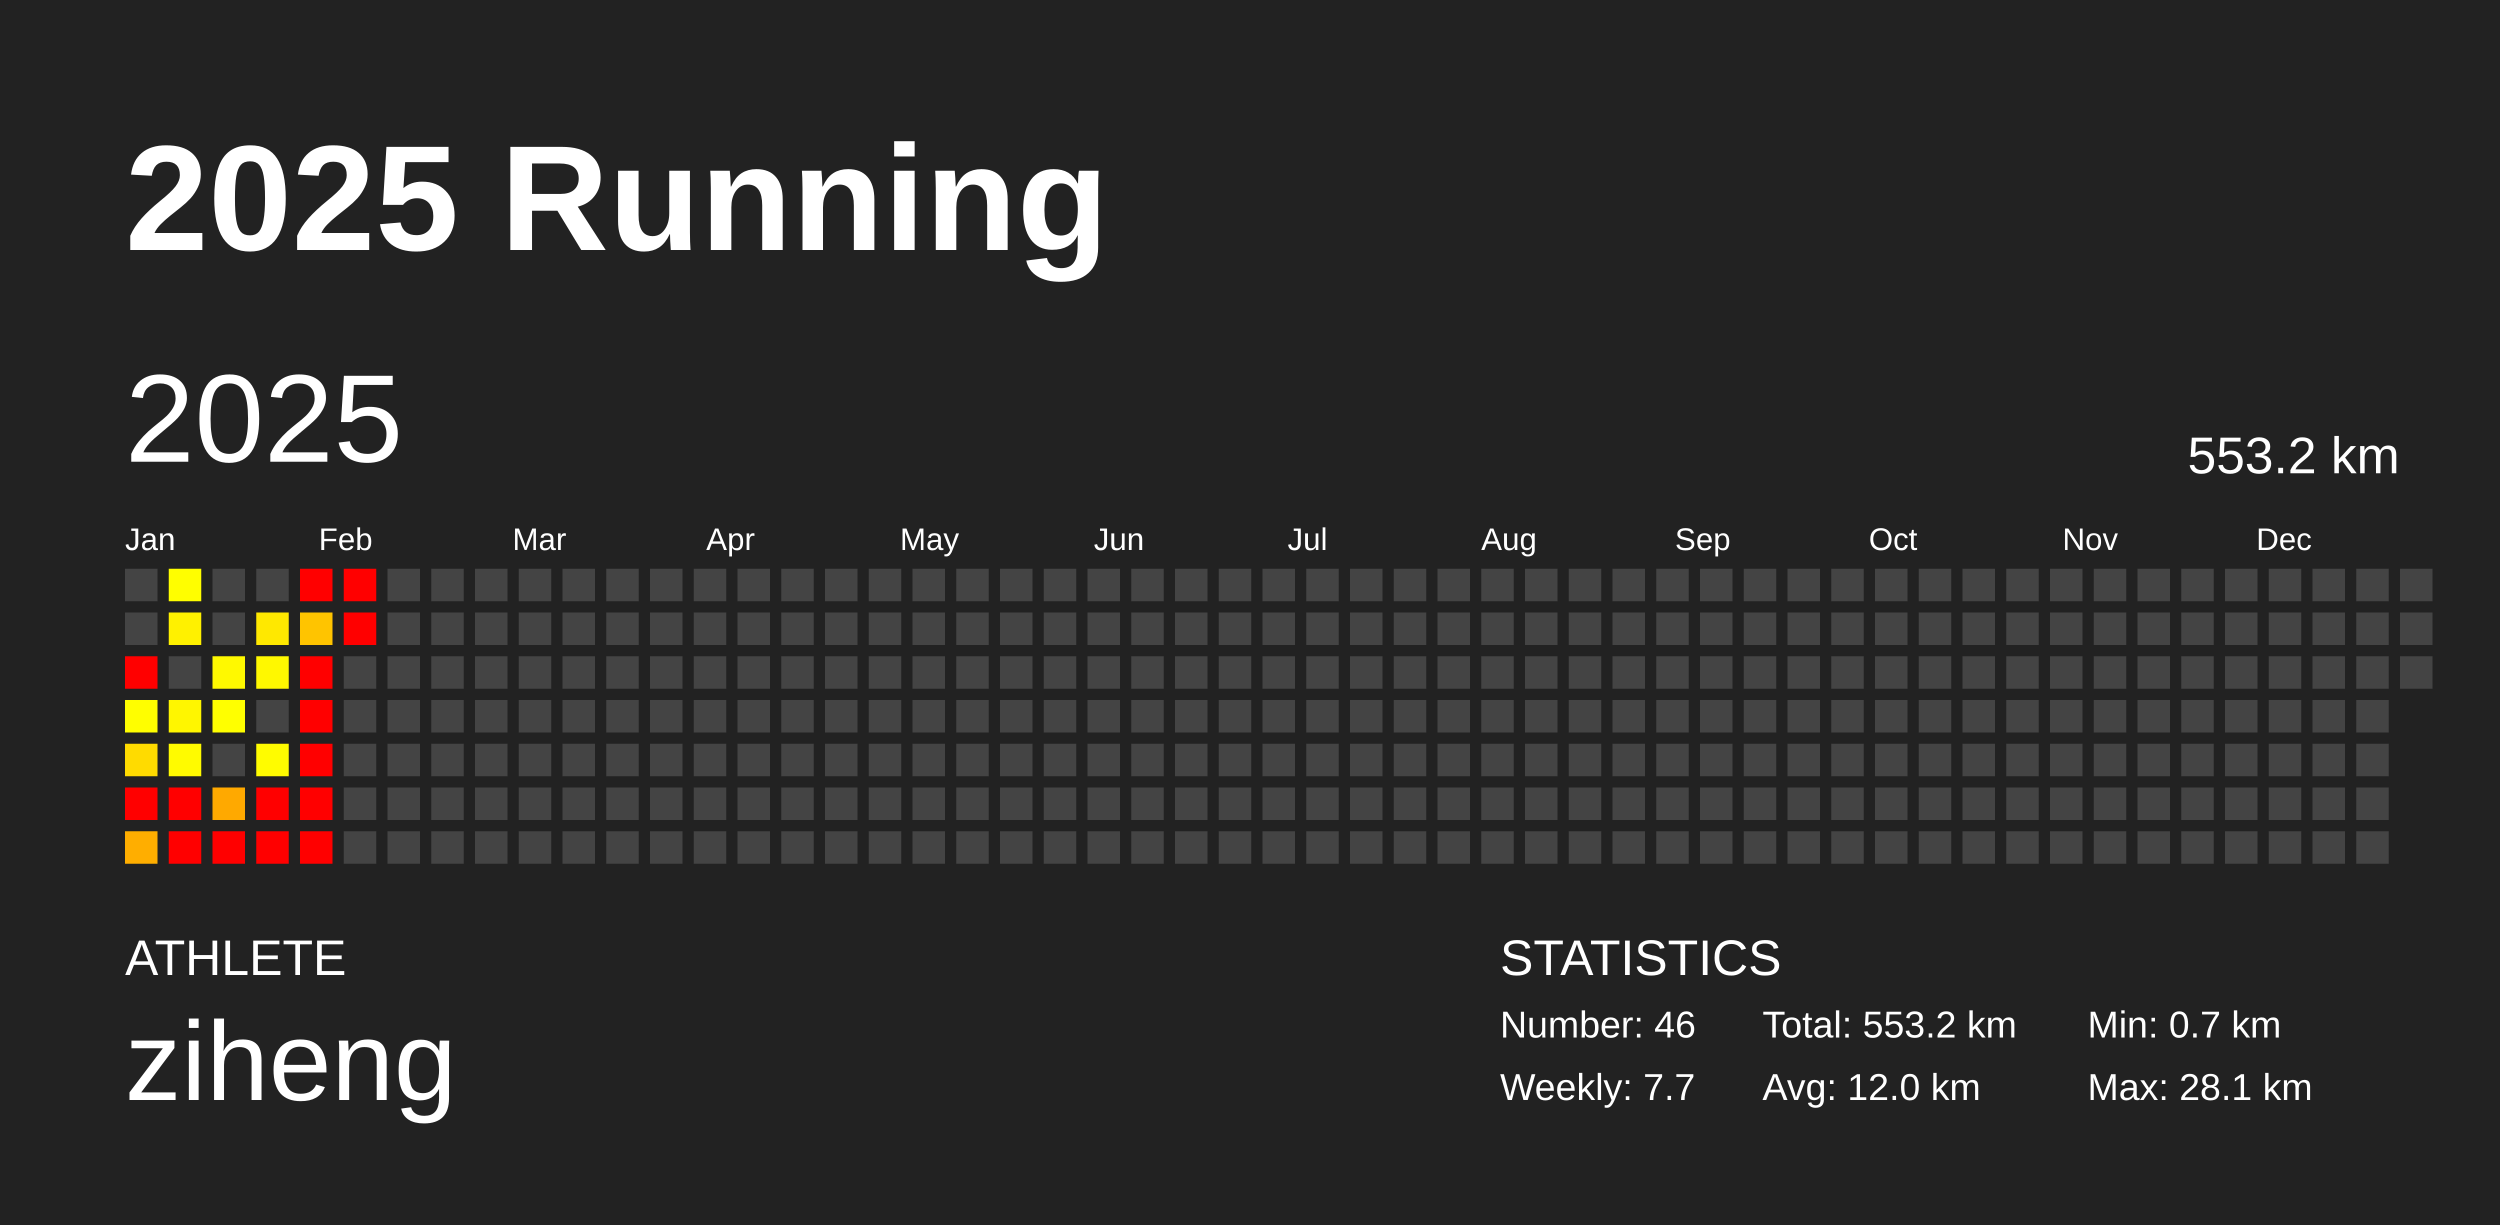
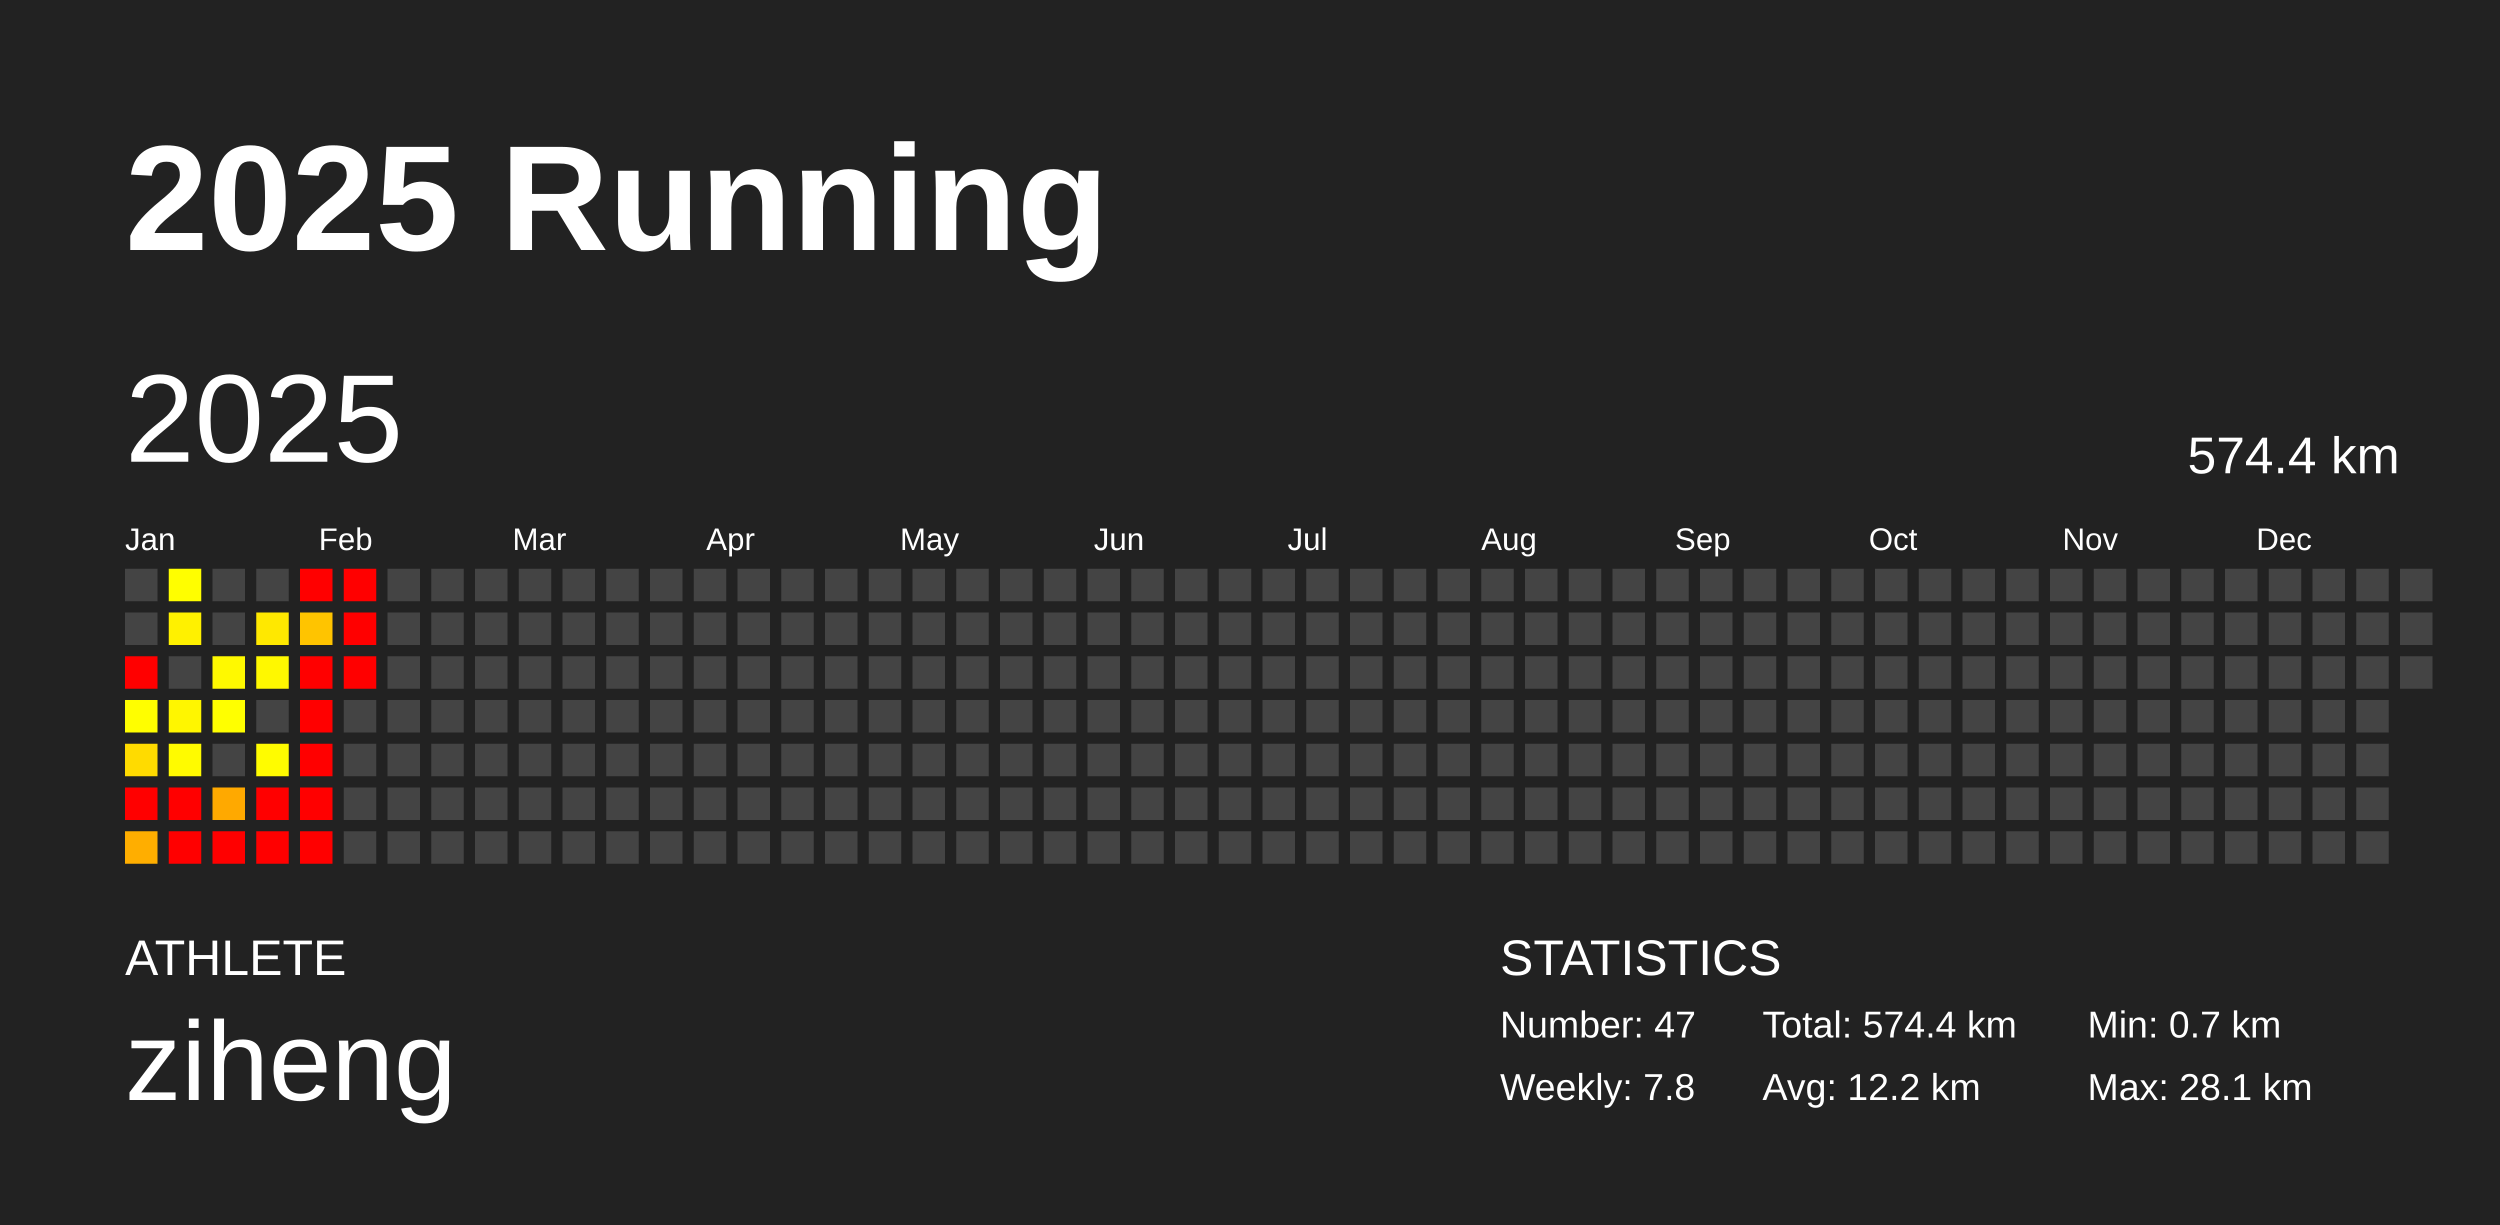
<svg xmlns="http://www.w3.org/2000/svg" baseProfile="full" height="98mm" version="1.1" viewBox="0,0,200,98" width="200mm">
  <defs />
  <rect fill="#222222" height="98" width="200" x="0" y="0" />
  <text fill="#FFFFFF" style="font-size:12px; font-family:Arial; font-weight:bold;" x="10" y="20">2025 Running</text>
  <text fill="#FFFFFF" style="font-size:4px; font-family:Arial" x="10" y="78">ATHLETE</text>
  <text fill="#FFFFFF" style="font-size:9px; font-family:Arial" x="10" y="88">ziheng</text>
  <text fill="#FFFFFF" style="font-size:4px; font-family:Arial" x="120" y="78">STATISTICS</text>
-   <text fill="#FFFFFF" style="font-size:3px; font-family:Arial" x="120" y="83">Number: 46</text>
-   <text fill="#FFFFFF" style="font-size:3px; font-family:Arial" x="120" y="88">Weekly: 7.7</text>
-   <text fill="#FFFFFF" style="font-size:3px; font-family:Arial" x="141" y="83">Total: 553.2 km</text>
-   <text fill="#FFFFFF" style="font-size:3px; font-family:Arial" x="141" y="88">Avg: 12.0 km</text>
+   <text fill="#FFFFFF" style="font-size:3px; font-family:Arial" x="120" y="83">Number: 47</text>
+   <text fill="#FFFFFF" style="font-size:3px; font-family:Arial" x="120" y="88">Weekly: 7.8</text>
+   <text fill="#FFFFFF" style="font-size:3px; font-family:Arial" x="141" y="83">Total: 574.4 km</text>
+   <text fill="#FFFFFF" style="font-size:3px; font-family:Arial" x="141" y="88">Avg: 12.2 km</text>
  <text fill="#FFFFFF" style="font-size:3px; font-family:Arial" x="167" y="83">Min: 0.7 km</text>
  <text fill="#FFFFFF" style="font-size:3px; font-family:Arial" x="167" y="88">Max: 28.1 km</text>
  <text dominant-baseline="hanging" fill="#FFFFFF" style="font-size:10.0px; font-family:Arial;" x="10" y="30">2025</text>
-   <text dominant-baseline="hanging" fill="#FFFFFF" style="font-size:4.125px; font-family:Arial;" x="175" y="35">553.2 km</text>
+   <text dominant-baseline="hanging" fill="#FFFFFF" style="font-size:4.125px; font-family:Arial;" x="175" y="35">574.4 km</text>
  <text fill="#FFFFFF" style="font-size:2.5px; font-family:Arial" x="10.0" y="44">Jan</text>
  <text fill="#FFFFFF" style="font-size:2.5px; font-family:Arial" x="25.5" y="44">Feb</text>
  <text fill="#FFFFFF" style="font-size:2.5px; font-family:Arial" x="41.0" y="44">Mar</text>
  <text fill="#FFFFFF" style="font-size:2.5px; font-family:Arial" x="56.5" y="44">Apr</text>
  <text fill="#FFFFFF" style="font-size:2.5px; font-family:Arial" x="72.0" y="44">May</text>
  <text fill="#FFFFFF" style="font-size:2.5px; font-family:Arial" x="87.5" y="44">Jun</text>
  <text fill="#FFFFFF" style="font-size:2.5px; font-family:Arial" x="103.0" y="44">Jul</text>
  <text fill="#FFFFFF" style="font-size:2.5px; font-family:Arial" x="118.5" y="44">Aug</text>
  <text fill="#FFFFFF" style="font-size:2.5px; font-family:Arial" x="134.0" y="44">Sep</text>
  <text fill="#FFFFFF" style="font-size:2.5px; font-family:Arial" x="149.5" y="44">Oct</text>
  <text fill="#FFFFFF" style="font-size:2.5px; font-family:Arial" x="165.0" y="44">Nov</text>
  <text fill="#FFFFFF" style="font-size:2.5px; font-family:Arial" x="180.5" y="44">Dec</text>
  <rect fill="#444444" height="2.6" width="2.6" x="10.0" y="45.5" />
  <rect fill="#444444" height="2.6" width="2.6" x="10.0" y="49.0" />
  <rect fill="red" height="2.6" width="2.6" x="10.0" y="52.5" />
  <rect fill="#fffe00" height="2.6" width="2.6" x="10.0" y="56.0" />
  <rect fill="#ffdb00" height="2.6" width="2.6" x="10.0" y="59.5" />
  <rect fill="red" height="2.6" width="2.6" x="10.0" y="63.0" />
  <rect fill="#ffae00" height="2.6" width="2.6" x="10.0" y="66.5" />
  <rect fill="#fffe00" height="2.6" width="2.6" x="13.5" y="45.5" />
  <rect fill="#fff100" height="2.6" width="2.6" x="13.5" y="49.0" />
  <rect fill="#444444" height="2.6" width="2.6" x="13.5" y="52.5" />
  <rect fill="#fff600" height="2.6" width="2.6" x="13.5" y="56.0" />
  <rect fill="#fffb00" height="2.6" width="2.6" x="13.5" y="59.5" />
  <rect fill="red" height="2.6" width="2.6" x="13.5" y="63.0" />
  <rect fill="red" height="2.6" width="2.6" x="13.5" y="66.5" />
  <rect fill="#444444" height="2.6" width="2.6" x="17.0" y="45.5" />
  <rect fill="#444444" height="2.6" width="2.6" x="17.0" y="49.0" />
  <rect fill="#fff900" height="2.6" width="2.6" x="17.0" y="52.5" />
  <rect fill="#ffff00" height="2.6" width="2.6" x="17.0" y="56.0" />
  <rect fill="#444444" height="2.6" width="2.6" x="17.0" y="59.5" />
  <rect fill="#ffa900" height="2.6" width="2.6" x="17.0" y="63.0" />
  <rect fill="red" height="2.6" width="2.6" x="17.0" y="66.5" />
  <rect fill="#444444" height="2.6" width="2.6" x="20.5" y="45.5" />
  <rect fill="#ffe800" height="2.6" width="2.6" x="20.5" y="49.0" />
  <rect fill="#fff800" height="2.6" width="2.6" x="20.5" y="52.5" />
  <rect fill="#444444" height="2.6" width="2.6" x="20.5" y="56.0" />
  <rect fill="#fffc00" height="2.6" width="2.6" x="20.5" y="59.5" />
  <rect fill="red" height="2.6" width="2.6" x="20.5" y="63.0" />
  <rect fill="red" height="2.6" width="2.6" x="20.5" y="66.5" />
  <rect fill="red" height="2.6" width="2.6" x="24.0" y="45.5" />
  <rect fill="#ffc400" height="2.6" width="2.6" x="24.0" y="49.0" />
  <rect fill="red" height="2.6" width="2.6" x="24.0" y="52.5" />
  <rect fill="red" height="2.6" width="2.6" x="24.0" y="56.0" />
  <rect fill="red" height="2.6" width="2.6" x="24.0" y="59.5" />
  <rect fill="red" height="2.6" width="2.6" x="24.0" y="63.0" />
  <rect fill="red" height="2.6" width="2.6" x="24.0" y="66.5" />
  <rect fill="red" height="2.6" width="2.6" x="27.5" y="45.5" />
  <rect fill="red" height="2.6" width="2.6" x="27.5" y="49.0" />
-   <rect fill="#444444" height="2.6" width="2.6" x="27.5" y="52.5" />
+   <rect fill="red" height="2.6" width="2.6" x="27.5" y="52.5" />
  <rect fill="#444444" height="2.6" width="2.6" x="27.5" y="56.0" />
  <rect fill="#444444" height="2.6" width="2.6" x="27.5" y="59.5" />
  <rect fill="#444444" height="2.6" width="2.6" x="27.5" y="63.0" />
  <rect fill="#444444" height="2.6" width="2.6" x="27.5" y="66.5" />
  <rect fill="#444444" height="2.6" width="2.6" x="31.0" y="45.5" />
  <rect fill="#444444" height="2.6" width="2.6" x="31.0" y="49.0" />
  <rect fill="#444444" height="2.6" width="2.6" x="31.0" y="52.5" />
  <rect fill="#444444" height="2.6" width="2.6" x="31.0" y="56.0" />
  <rect fill="#444444" height="2.6" width="2.6" x="31.0" y="59.5" />
  <rect fill="#444444" height="2.6" width="2.6" x="31.0" y="63.0" />
  <rect fill="#444444" height="2.6" width="2.6" x="31.0" y="66.5" />
  <rect fill="#444444" height="2.6" width="2.6" x="34.5" y="45.5" />
  <rect fill="#444444" height="2.6" width="2.6" x="34.5" y="49.0" />
  <rect fill="#444444" height="2.6" width="2.6" x="34.5" y="52.5" />
  <rect fill="#444444" height="2.6" width="2.6" x="34.5" y="56.0" />
  <rect fill="#444444" height="2.6" width="2.6" x="34.5" y="59.5" />
  <rect fill="#444444" height="2.6" width="2.6" x="34.5" y="63.0" />
  <rect fill="#444444" height="2.6" width="2.6" x="34.5" y="66.5" />
  <rect fill="#444444" height="2.6" width="2.6" x="38.0" y="45.5" />
  <rect fill="#444444" height="2.6" width="2.6" x="38.0" y="49.0" />
  <rect fill="#444444" height="2.6" width="2.6" x="38.0" y="52.5" />
  <rect fill="#444444" height="2.6" width="2.6" x="38.0" y="56.0" />
  <rect fill="#444444" height="2.6" width="2.6" x="38.0" y="59.5" />
  <rect fill="#444444" height="2.6" width="2.6" x="38.0" y="63.0" />
  <rect fill="#444444" height="2.6" width="2.6" x="38.0" y="66.5" />
  <rect fill="#444444" height="2.6" width="2.6" x="41.5" y="45.5" />
  <rect fill="#444444" height="2.6" width="2.6" x="41.5" y="49.0" />
  <rect fill="#444444" height="2.6" width="2.6" x="41.5" y="52.5" />
  <rect fill="#444444" height="2.6" width="2.6" x="41.5" y="56.0" />
  <rect fill="#444444" height="2.6" width="2.6" x="41.5" y="59.5" />
  <rect fill="#444444" height="2.6" width="2.6" x="41.5" y="63.0" />
  <rect fill="#444444" height="2.6" width="2.6" x="41.5" y="66.5" />
  <rect fill="#444444" height="2.6" width="2.6" x="45.0" y="45.5" />
  <rect fill="#444444" height="2.6" width="2.6" x="45.0" y="49.0" />
  <rect fill="#444444" height="2.6" width="2.6" x="45.0" y="52.5" />
  <rect fill="#444444" height="2.6" width="2.6" x="45.0" y="56.0" />
  <rect fill="#444444" height="2.6" width="2.6" x="45.0" y="59.5" />
  <rect fill="#444444" height="2.6" width="2.6" x="45.0" y="63.0" />
  <rect fill="#444444" height="2.6" width="2.6" x="45.0" y="66.5" />
  <rect fill="#444444" height="2.6" width="2.6" x="48.5" y="45.5" />
  <rect fill="#444444" height="2.6" width="2.6" x="48.5" y="49.0" />
  <rect fill="#444444" height="2.6" width="2.6" x="48.5" y="52.5" />
  <rect fill="#444444" height="2.6" width="2.6" x="48.5" y="56.0" />
  <rect fill="#444444" height="2.6" width="2.6" x="48.5" y="59.5" />
  <rect fill="#444444" height="2.6" width="2.6" x="48.5" y="63.0" />
  <rect fill="#444444" height="2.6" width="2.6" x="48.5" y="66.5" />
  <rect fill="#444444" height="2.6" width="2.6" x="52.0" y="45.5" />
  <rect fill="#444444" height="2.6" width="2.6" x="52.0" y="49.0" />
  <rect fill="#444444" height="2.6" width="2.6" x="52.0" y="52.5" />
  <rect fill="#444444" height="2.6" width="2.6" x="52.0" y="56.0" />
  <rect fill="#444444" height="2.6" width="2.6" x="52.0" y="59.5" />
  <rect fill="#444444" height="2.6" width="2.6" x="52.0" y="63.0" />
  <rect fill="#444444" height="2.6" width="2.6" x="52.0" y="66.5" />
  <rect fill="#444444" height="2.6" width="2.6" x="55.5" y="45.5" />
  <rect fill="#444444" height="2.6" width="2.6" x="55.5" y="49.0" />
  <rect fill="#444444" height="2.6" width="2.6" x="55.5" y="52.5" />
  <rect fill="#444444" height="2.6" width="2.6" x="55.5" y="56.0" />
  <rect fill="#444444" height="2.6" width="2.6" x="55.5" y="59.5" />
  <rect fill="#444444" height="2.6" width="2.6" x="55.5" y="63.0" />
  <rect fill="#444444" height="2.6" width="2.6" x="55.5" y="66.5" />
  <rect fill="#444444" height="2.6" width="2.6" x="59.0" y="45.5" />
  <rect fill="#444444" height="2.6" width="2.6" x="59.0" y="49.0" />
  <rect fill="#444444" height="2.6" width="2.6" x="59.0" y="52.5" />
  <rect fill="#444444" height="2.6" width="2.6" x="59.0" y="56.0" />
  <rect fill="#444444" height="2.6" width="2.6" x="59.0" y="59.5" />
  <rect fill="#444444" height="2.6" width="2.6" x="59.0" y="63.0" />
  <rect fill="#444444" height="2.6" width="2.6" x="59.0" y="66.5" />
  <rect fill="#444444" height="2.6" width="2.6" x="62.5" y="45.5" />
  <rect fill="#444444" height="2.6" width="2.6" x="62.5" y="49.0" />
  <rect fill="#444444" height="2.6" width="2.6" x="62.5" y="52.5" />
  <rect fill="#444444" height="2.6" width="2.6" x="62.5" y="56.0" />
  <rect fill="#444444" height="2.6" width="2.6" x="62.5" y="59.5" />
  <rect fill="#444444" height="2.6" width="2.6" x="62.5" y="63.0" />
  <rect fill="#444444" height="2.6" width="2.6" x="62.5" y="66.5" />
  <rect fill="#444444" height="2.6" width="2.6" x="66.0" y="45.5" />
  <rect fill="#444444" height="2.6" width="2.6" x="66.0" y="49.0" />
  <rect fill="#444444" height="2.6" width="2.6" x="66.0" y="52.5" />
  <rect fill="#444444" height="2.6" width="2.6" x="66.0" y="56.0" />
  <rect fill="#444444" height="2.6" width="2.6" x="66.0" y="59.5" />
  <rect fill="#444444" height="2.6" width="2.6" x="66.0" y="63.0" />
  <rect fill="#444444" height="2.6" width="2.6" x="66.0" y="66.5" />
  <rect fill="#444444" height="2.6" width="2.6" x="69.5" y="45.5" />
  <rect fill="#444444" height="2.6" width="2.6" x="69.5" y="49.0" />
  <rect fill="#444444" height="2.6" width="2.6" x="69.5" y="52.5" />
  <rect fill="#444444" height="2.6" width="2.6" x="69.5" y="56.0" />
  <rect fill="#444444" height="2.6" width="2.6" x="69.5" y="59.5" />
  <rect fill="#444444" height="2.6" width="2.6" x="69.5" y="63.0" />
  <rect fill="#444444" height="2.6" width="2.6" x="69.5" y="66.5" />
  <rect fill="#444444" height="2.6" width="2.6" x="73.0" y="45.5" />
  <rect fill="#444444" height="2.6" width="2.6" x="73.0" y="49.0" />
  <rect fill="#444444" height="2.6" width="2.6" x="73.0" y="52.5" />
  <rect fill="#444444" height="2.6" width="2.6" x="73.0" y="56.0" />
  <rect fill="#444444" height="2.6" width="2.6" x="73.0" y="59.5" />
  <rect fill="#444444" height="2.6" width="2.6" x="73.0" y="63.0" />
  <rect fill="#444444" height="2.6" width="2.6" x="73.0" y="66.5" />
  <rect fill="#444444" height="2.6" width="2.6" x="76.5" y="45.5" />
  <rect fill="#444444" height="2.6" width="2.6" x="76.5" y="49.0" />
  <rect fill="#444444" height="2.6" width="2.6" x="76.5" y="52.5" />
  <rect fill="#444444" height="2.6" width="2.6" x="76.5" y="56.0" />
  <rect fill="#444444" height="2.6" width="2.6" x="76.5" y="59.5" />
  <rect fill="#444444" height="2.6" width="2.6" x="76.5" y="63.0" />
  <rect fill="#444444" height="2.6" width="2.6" x="76.5" y="66.5" />
  <rect fill="#444444" height="2.6" width="2.6" x="80.0" y="45.5" />
  <rect fill="#444444" height="2.6" width="2.6" x="80.0" y="49.0" />
  <rect fill="#444444" height="2.6" width="2.6" x="80.0" y="52.5" />
  <rect fill="#444444" height="2.6" width="2.6" x="80.0" y="56.0" />
  <rect fill="#444444" height="2.6" width="2.6" x="80.0" y="59.5" />
  <rect fill="#444444" height="2.6" width="2.6" x="80.0" y="63.0" />
  <rect fill="#444444" height="2.6" width="2.6" x="80.0" y="66.5" />
  <rect fill="#444444" height="2.6" width="2.6" x="83.5" y="45.5" />
  <rect fill="#444444" height="2.6" width="2.6" x="83.5" y="49.0" />
  <rect fill="#444444" height="2.6" width="2.6" x="83.5" y="52.5" />
  <rect fill="#444444" height="2.6" width="2.6" x="83.5" y="56.0" />
  <rect fill="#444444" height="2.6" width="2.6" x="83.5" y="59.5" />
  <rect fill="#444444" height="2.6" width="2.6" x="83.5" y="63.0" />
  <rect fill="#444444" height="2.6" width="2.6" x="83.5" y="66.5" />
  <rect fill="#444444" height="2.6" width="2.6" x="87.0" y="45.5" />
  <rect fill="#444444" height="2.6" width="2.6" x="87.0" y="49.0" />
  <rect fill="#444444" height="2.6" width="2.6" x="87.0" y="52.5" />
  <rect fill="#444444" height="2.6" width="2.6" x="87.0" y="56.0" />
  <rect fill="#444444" height="2.6" width="2.6" x="87.0" y="59.5" />
  <rect fill="#444444" height="2.6" width="2.6" x="87.0" y="63.0" />
  <rect fill="#444444" height="2.6" width="2.6" x="87.0" y="66.5" />
  <rect fill="#444444" height="2.6" width="2.6" x="90.5" y="45.5" />
  <rect fill="#444444" height="2.6" width="2.6" x="90.5" y="49.0" />
  <rect fill="#444444" height="2.6" width="2.6" x="90.5" y="52.5" />
  <rect fill="#444444" height="2.6" width="2.6" x="90.5" y="56.0" />
  <rect fill="#444444" height="2.6" width="2.6" x="90.5" y="59.5" />
  <rect fill="#444444" height="2.6" width="2.6" x="90.5" y="63.0" />
  <rect fill="#444444" height="2.6" width="2.6" x="90.5" y="66.5" />
  <rect fill="#444444" height="2.6" width="2.6" x="94.0" y="45.5" />
  <rect fill="#444444" height="2.6" width="2.6" x="94.0" y="49.0" />
  <rect fill="#444444" height="2.6" width="2.6" x="94.0" y="52.5" />
  <rect fill="#444444" height="2.6" width="2.6" x="94.0" y="56.0" />
  <rect fill="#444444" height="2.6" width="2.6" x="94.0" y="59.5" />
  <rect fill="#444444" height="2.6" width="2.6" x="94.0" y="63.0" />
  <rect fill="#444444" height="2.6" width="2.6" x="94.0" y="66.5" />
  <rect fill="#444444" height="2.6" width="2.6" x="97.5" y="45.5" />
  <rect fill="#444444" height="2.6" width="2.6" x="97.5" y="49.0" />
  <rect fill="#444444" height="2.6" width="2.6" x="97.5" y="52.5" />
  <rect fill="#444444" height="2.6" width="2.6" x="97.5" y="56.0" />
  <rect fill="#444444" height="2.6" width="2.6" x="97.5" y="59.5" />
  <rect fill="#444444" height="2.6" width="2.6" x="97.5" y="63.0" />
  <rect fill="#444444" height="2.6" width="2.6" x="97.5" y="66.5" />
  <rect fill="#444444" height="2.6" width="2.6" x="101.0" y="45.5" />
  <rect fill="#444444" height="2.6" width="2.6" x="101.0" y="49.0" />
  <rect fill="#444444" height="2.6" width="2.6" x="101.0" y="52.5" />
  <rect fill="#444444" height="2.6" width="2.6" x="101.0" y="56.0" />
  <rect fill="#444444" height="2.6" width="2.6" x="101.0" y="59.5" />
  <rect fill="#444444" height="2.6" width="2.6" x="101.0" y="63.0" />
  <rect fill="#444444" height="2.6" width="2.6" x="101.0" y="66.5" />
  <rect fill="#444444" height="2.6" width="2.6" x="104.5" y="45.5" />
  <rect fill="#444444" height="2.6" width="2.6" x="104.5" y="49.0" />
  <rect fill="#444444" height="2.6" width="2.6" x="104.5" y="52.5" />
  <rect fill="#444444" height="2.6" width="2.6" x="104.5" y="56.0" />
  <rect fill="#444444" height="2.6" width="2.6" x="104.5" y="59.5" />
  <rect fill="#444444" height="2.6" width="2.6" x="104.5" y="63.0" />
  <rect fill="#444444" height="2.6" width="2.6" x="104.5" y="66.5" />
  <rect fill="#444444" height="2.6" width="2.6" x="108.0" y="45.5" />
  <rect fill="#444444" height="2.6" width="2.6" x="108.0" y="49.0" />
  <rect fill="#444444" height="2.6" width="2.6" x="108.0" y="52.5" />
  <rect fill="#444444" height="2.6" width="2.6" x="108.0" y="56.0" />
  <rect fill="#444444" height="2.6" width="2.6" x="108.0" y="59.5" />
  <rect fill="#444444" height="2.6" width="2.6" x="108.0" y="63.0" />
  <rect fill="#444444" height="2.6" width="2.6" x="108.0" y="66.5" />
  <rect fill="#444444" height="2.6" width="2.6" x="111.5" y="45.5" />
  <rect fill="#444444" height="2.6" width="2.6" x="111.5" y="49.0" />
  <rect fill="#444444" height="2.6" width="2.6" x="111.5" y="52.5" />
  <rect fill="#444444" height="2.6" width="2.6" x="111.5" y="56.0" />
  <rect fill="#444444" height="2.6" width="2.6" x="111.5" y="59.5" />
  <rect fill="#444444" height="2.6" width="2.6" x="111.5" y="63.0" />
  <rect fill="#444444" height="2.6" width="2.6" x="111.5" y="66.5" />
  <rect fill="#444444" height="2.6" width="2.6" x="115.0" y="45.5" />
  <rect fill="#444444" height="2.6" width="2.6" x="115.0" y="49.0" />
  <rect fill="#444444" height="2.6" width="2.6" x="115.0" y="52.5" />
  <rect fill="#444444" height="2.6" width="2.6" x="115.0" y="56.0" />
  <rect fill="#444444" height="2.6" width="2.6" x="115.0" y="59.5" />
  <rect fill="#444444" height="2.6" width="2.6" x="115.0" y="63.0" />
  <rect fill="#444444" height="2.6" width="2.6" x="115.0" y="66.5" />
  <rect fill="#444444" height="2.6" width="2.6" x="118.5" y="45.5" />
  <rect fill="#444444" height="2.6" width="2.6" x="118.5" y="49.0" />
  <rect fill="#444444" height="2.6" width="2.6" x="118.5" y="52.5" />
  <rect fill="#444444" height="2.6" width="2.6" x="118.5" y="56.0" />
  <rect fill="#444444" height="2.6" width="2.6" x="118.5" y="59.5" />
  <rect fill="#444444" height="2.6" width="2.6" x="118.5" y="63.0" />
  <rect fill="#444444" height="2.6" width="2.6" x="118.5" y="66.5" />
  <rect fill="#444444" height="2.6" width="2.6" x="122.0" y="45.5" />
  <rect fill="#444444" height="2.6" width="2.6" x="122.0" y="49.0" />
  <rect fill="#444444" height="2.6" width="2.6" x="122.0" y="52.5" />
  <rect fill="#444444" height="2.6" width="2.6" x="122.0" y="56.0" />
  <rect fill="#444444" height="2.6" width="2.6" x="122.0" y="59.5" />
  <rect fill="#444444" height="2.6" width="2.6" x="122.0" y="63.0" />
  <rect fill="#444444" height="2.6" width="2.6" x="122.0" y="66.5" />
  <rect fill="#444444" height="2.6" width="2.6" x="125.5" y="45.5" />
  <rect fill="#444444" height="2.6" width="2.6" x="125.5" y="49.0" />
  <rect fill="#444444" height="2.6" width="2.6" x="125.5" y="52.5" />
  <rect fill="#444444" height="2.6" width="2.6" x="125.5" y="56.0" />
  <rect fill="#444444" height="2.6" width="2.6" x="125.5" y="59.5" />
  <rect fill="#444444" height="2.6" width="2.6" x="125.5" y="63.0" />
  <rect fill="#444444" height="2.6" width="2.6" x="125.5" y="66.5" />
  <rect fill="#444444" height="2.6" width="2.6" x="129.0" y="45.5" />
  <rect fill="#444444" height="2.6" width="2.6" x="129.0" y="49.0" />
  <rect fill="#444444" height="2.6" width="2.6" x="129.0" y="52.5" />
  <rect fill="#444444" height="2.6" width="2.6" x="129.0" y="56.0" />
  <rect fill="#444444" height="2.6" width="2.6" x="129.0" y="59.5" />
  <rect fill="#444444" height="2.6" width="2.6" x="129.0" y="63.0" />
  <rect fill="#444444" height="2.6" width="2.6" x="129.0" y="66.5" />
  <rect fill="#444444" height="2.6" width="2.6" x="132.5" y="45.5" />
  <rect fill="#444444" height="2.6" width="2.6" x="132.5" y="49.0" />
  <rect fill="#444444" height="2.6" width="2.6" x="132.5" y="52.5" />
  <rect fill="#444444" height="2.6" width="2.6" x="132.5" y="56.0" />
  <rect fill="#444444" height="2.6" width="2.6" x="132.5" y="59.5" />
  <rect fill="#444444" height="2.6" width="2.6" x="132.5" y="63.0" />
  <rect fill="#444444" height="2.6" width="2.6" x="132.5" y="66.5" />
  <rect fill="#444444" height="2.6" width="2.6" x="136.0" y="45.5" />
  <rect fill="#444444" height="2.6" width="2.6" x="136.0" y="49.0" />
  <rect fill="#444444" height="2.6" width="2.6" x="136.0" y="52.5" />
  <rect fill="#444444" height="2.6" width="2.6" x="136.0" y="56.0" />
  <rect fill="#444444" height="2.6" width="2.6" x="136.0" y="59.5" />
  <rect fill="#444444" height="2.6" width="2.6" x="136.0" y="63.0" />
  <rect fill="#444444" height="2.6" width="2.6" x="136.0" y="66.5" />
  <rect fill="#444444" height="2.6" width="2.6" x="139.5" y="45.5" />
  <rect fill="#444444" height="2.6" width="2.6" x="139.5" y="49.0" />
  <rect fill="#444444" height="2.6" width="2.6" x="139.5" y="52.5" />
  <rect fill="#444444" height="2.6" width="2.6" x="139.5" y="56.0" />
  <rect fill="#444444" height="2.6" width="2.6" x="139.5" y="59.5" />
  <rect fill="#444444" height="2.6" width="2.6" x="139.5" y="63.0" />
  <rect fill="#444444" height="2.6" width="2.6" x="139.5" y="66.5" />
  <rect fill="#444444" height="2.6" width="2.6" x="143.0" y="45.5" />
  <rect fill="#444444" height="2.6" width="2.6" x="143.0" y="49.0" />
  <rect fill="#444444" height="2.6" width="2.6" x="143.0" y="52.5" />
  <rect fill="#444444" height="2.6" width="2.6" x="143.0" y="56.0" />
  <rect fill="#444444" height="2.6" width="2.6" x="143.0" y="59.5" />
  <rect fill="#444444" height="2.6" width="2.6" x="143.0" y="63.0" />
  <rect fill="#444444" height="2.6" width="2.6" x="143.0" y="66.5" />
  <rect fill="#444444" height="2.6" width="2.6" x="146.5" y="45.5" />
  <rect fill="#444444" height="2.6" width="2.6" x="146.5" y="49.0" />
  <rect fill="#444444" height="2.6" width="2.6" x="146.5" y="52.5" />
  <rect fill="#444444" height="2.6" width="2.6" x="146.5" y="56.0" />
  <rect fill="#444444" height="2.6" width="2.6" x="146.5" y="59.5" />
  <rect fill="#444444" height="2.6" width="2.6" x="146.5" y="63.0" />
  <rect fill="#444444" height="2.6" width="2.6" x="146.5" y="66.5" />
  <rect fill="#444444" height="2.6" width="2.6" x="150.0" y="45.5" />
  <rect fill="#444444" height="2.6" width="2.6" x="150.0" y="49.0" />
  <rect fill="#444444" height="2.6" width="2.6" x="150.0" y="52.5" />
  <rect fill="#444444" height="2.6" width="2.6" x="150.0" y="56.0" />
  <rect fill="#444444" height="2.6" width="2.6" x="150.0" y="59.5" />
  <rect fill="#444444" height="2.6" width="2.6" x="150.0" y="63.0" />
  <rect fill="#444444" height="2.6" width="2.6" x="150.0" y="66.5" />
  <rect fill="#444444" height="2.6" width="2.6" x="153.5" y="45.5" />
  <rect fill="#444444" height="2.6" width="2.6" x="153.5" y="49.0" />
  <rect fill="#444444" height="2.6" width="2.6" x="153.5" y="52.5" />
  <rect fill="#444444" height="2.6" width="2.6" x="153.5" y="56.0" />
  <rect fill="#444444" height="2.6" width="2.6" x="153.5" y="59.5" />
  <rect fill="#444444" height="2.6" width="2.6" x="153.5" y="63.0" />
  <rect fill="#444444" height="2.6" width="2.6" x="153.5" y="66.5" />
  <rect fill="#444444" height="2.6" width="2.6" x="157.0" y="45.5" />
  <rect fill="#444444" height="2.6" width="2.6" x="157.0" y="49.0" />
  <rect fill="#444444" height="2.6" width="2.6" x="157.0" y="52.5" />
  <rect fill="#444444" height="2.6" width="2.6" x="157.0" y="56.0" />
  <rect fill="#444444" height="2.6" width="2.6" x="157.0" y="59.5" />
  <rect fill="#444444" height="2.6" width="2.6" x="157.0" y="63.0" />
  <rect fill="#444444" height="2.6" width="2.6" x="157.0" y="66.5" />
  <rect fill="#444444" height="2.6" width="2.6" x="160.5" y="45.5" />
  <rect fill="#444444" height="2.6" width="2.6" x="160.5" y="49.0" />
  <rect fill="#444444" height="2.6" width="2.6" x="160.5" y="52.5" />
  <rect fill="#444444" height="2.6" width="2.6" x="160.5" y="56.0" />
  <rect fill="#444444" height="2.6" width="2.6" x="160.5" y="59.5" />
  <rect fill="#444444" height="2.6" width="2.6" x="160.5" y="63.0" />
  <rect fill="#444444" height="2.6" width="2.6" x="160.5" y="66.5" />
  <rect fill="#444444" height="2.6" width="2.6" x="164.0" y="45.5" />
  <rect fill="#444444" height="2.6" width="2.6" x="164.0" y="49.0" />
  <rect fill="#444444" height="2.6" width="2.6" x="164.0" y="52.5" />
  <rect fill="#444444" height="2.6" width="2.6" x="164.0" y="56.0" />
  <rect fill="#444444" height="2.6" width="2.6" x="164.0" y="59.5" />
  <rect fill="#444444" height="2.6" width="2.6" x="164.0" y="63.0" />
  <rect fill="#444444" height="2.6" width="2.6" x="164.0" y="66.5" />
  <rect fill="#444444" height="2.6" width="2.6" x="167.5" y="45.5" />
  <rect fill="#444444" height="2.6" width="2.6" x="167.5" y="49.0" />
  <rect fill="#444444" height="2.6" width="2.6" x="167.5" y="52.5" />
  <rect fill="#444444" height="2.6" width="2.6" x="167.5" y="56.0" />
  <rect fill="#444444" height="2.6" width="2.6" x="167.5" y="59.5" />
  <rect fill="#444444" height="2.6" width="2.6" x="167.5" y="63.0" />
  <rect fill="#444444" height="2.6" width="2.6" x="167.5" y="66.5" />
  <rect fill="#444444" height="2.6" width="2.6" x="171.0" y="45.5" />
  <rect fill="#444444" height="2.6" width="2.6" x="171.0" y="49.0" />
  <rect fill="#444444" height="2.6" width="2.6" x="171.0" y="52.5" />
  <rect fill="#444444" height="2.6" width="2.6" x="171.0" y="56.0" />
  <rect fill="#444444" height="2.6" width="2.6" x="171.0" y="59.5" />
  <rect fill="#444444" height="2.6" width="2.6" x="171.0" y="63.0" />
  <rect fill="#444444" height="2.6" width="2.6" x="171.0" y="66.5" />
  <rect fill="#444444" height="2.6" width="2.6" x="174.5" y="45.5" />
  <rect fill="#444444" height="2.6" width="2.6" x="174.5" y="49.0" />
  <rect fill="#444444" height="2.6" width="2.6" x="174.5" y="52.5" />
  <rect fill="#444444" height="2.6" width="2.6" x="174.5" y="56.0" />
  <rect fill="#444444" height="2.6" width="2.6" x="174.5" y="59.5" />
  <rect fill="#444444" height="2.6" width="2.6" x="174.5" y="63.0" />
  <rect fill="#444444" height="2.6" width="2.6" x="174.5" y="66.5" />
  <rect fill="#444444" height="2.6" width="2.6" x="178.0" y="45.5" />
  <rect fill="#444444" height="2.6" width="2.6" x="178.0" y="49.0" />
  <rect fill="#444444" height="2.6" width="2.6" x="178.0" y="52.5" />
  <rect fill="#444444" height="2.6" width="2.6" x="178.0" y="56.0" />
  <rect fill="#444444" height="2.6" width="2.6" x="178.0" y="59.5" />
  <rect fill="#444444" height="2.6" width="2.6" x="178.0" y="63.0" />
  <rect fill="#444444" height="2.6" width="2.6" x="178.0" y="66.5" />
  <rect fill="#444444" height="2.6" width="2.6" x="181.5" y="45.5" />
  <rect fill="#444444" height="2.6" width="2.6" x="181.5" y="49.0" />
  <rect fill="#444444" height="2.6" width="2.6" x="181.5" y="52.5" />
  <rect fill="#444444" height="2.6" width="2.6" x="181.5" y="56.0" />
  <rect fill="#444444" height="2.6" width="2.6" x="181.5" y="59.5" />
  <rect fill="#444444" height="2.6" width="2.6" x="181.5" y="63.0" />
  <rect fill="#444444" height="2.6" width="2.6" x="181.5" y="66.5" />
  <rect fill="#444444" height="2.6" width="2.6" x="185.0" y="45.5" />
  <rect fill="#444444" height="2.6" width="2.6" x="185.0" y="49.0" />
  <rect fill="#444444" height="2.6" width="2.6" x="185.0" y="52.5" />
  <rect fill="#444444" height="2.6" width="2.6" x="185.0" y="56.0" />
  <rect fill="#444444" height="2.6" width="2.6" x="185.0" y="59.5" />
  <rect fill="#444444" height="2.6" width="2.6" x="185.0" y="63.0" />
  <rect fill="#444444" height="2.6" width="2.6" x="185.0" y="66.5" />
  <rect fill="#444444" height="2.6" width="2.6" x="188.5" y="45.5" />
  <rect fill="#444444" height="2.6" width="2.6" x="188.5" y="49.0" />
  <rect fill="#444444" height="2.6" width="2.6" x="188.5" y="52.5" />
  <rect fill="#444444" height="2.6" width="2.6" x="188.5" y="56.0" />
  <rect fill="#444444" height="2.6" width="2.6" x="188.5" y="59.5" />
  <rect fill="#444444" height="2.6" width="2.6" x="188.5" y="63.0" />
  <rect fill="#444444" height="2.6" width="2.6" x="188.5" y="66.5" />
  <rect fill="#444444" height="2.6" width="2.6" x="192.0" y="45.5" />
  <rect fill="#444444" height="2.6" width="2.6" x="192.0" y="49.0" />
  <rect fill="#444444" height="2.6" width="2.6" x="192.0" y="52.5" />
</svg>
